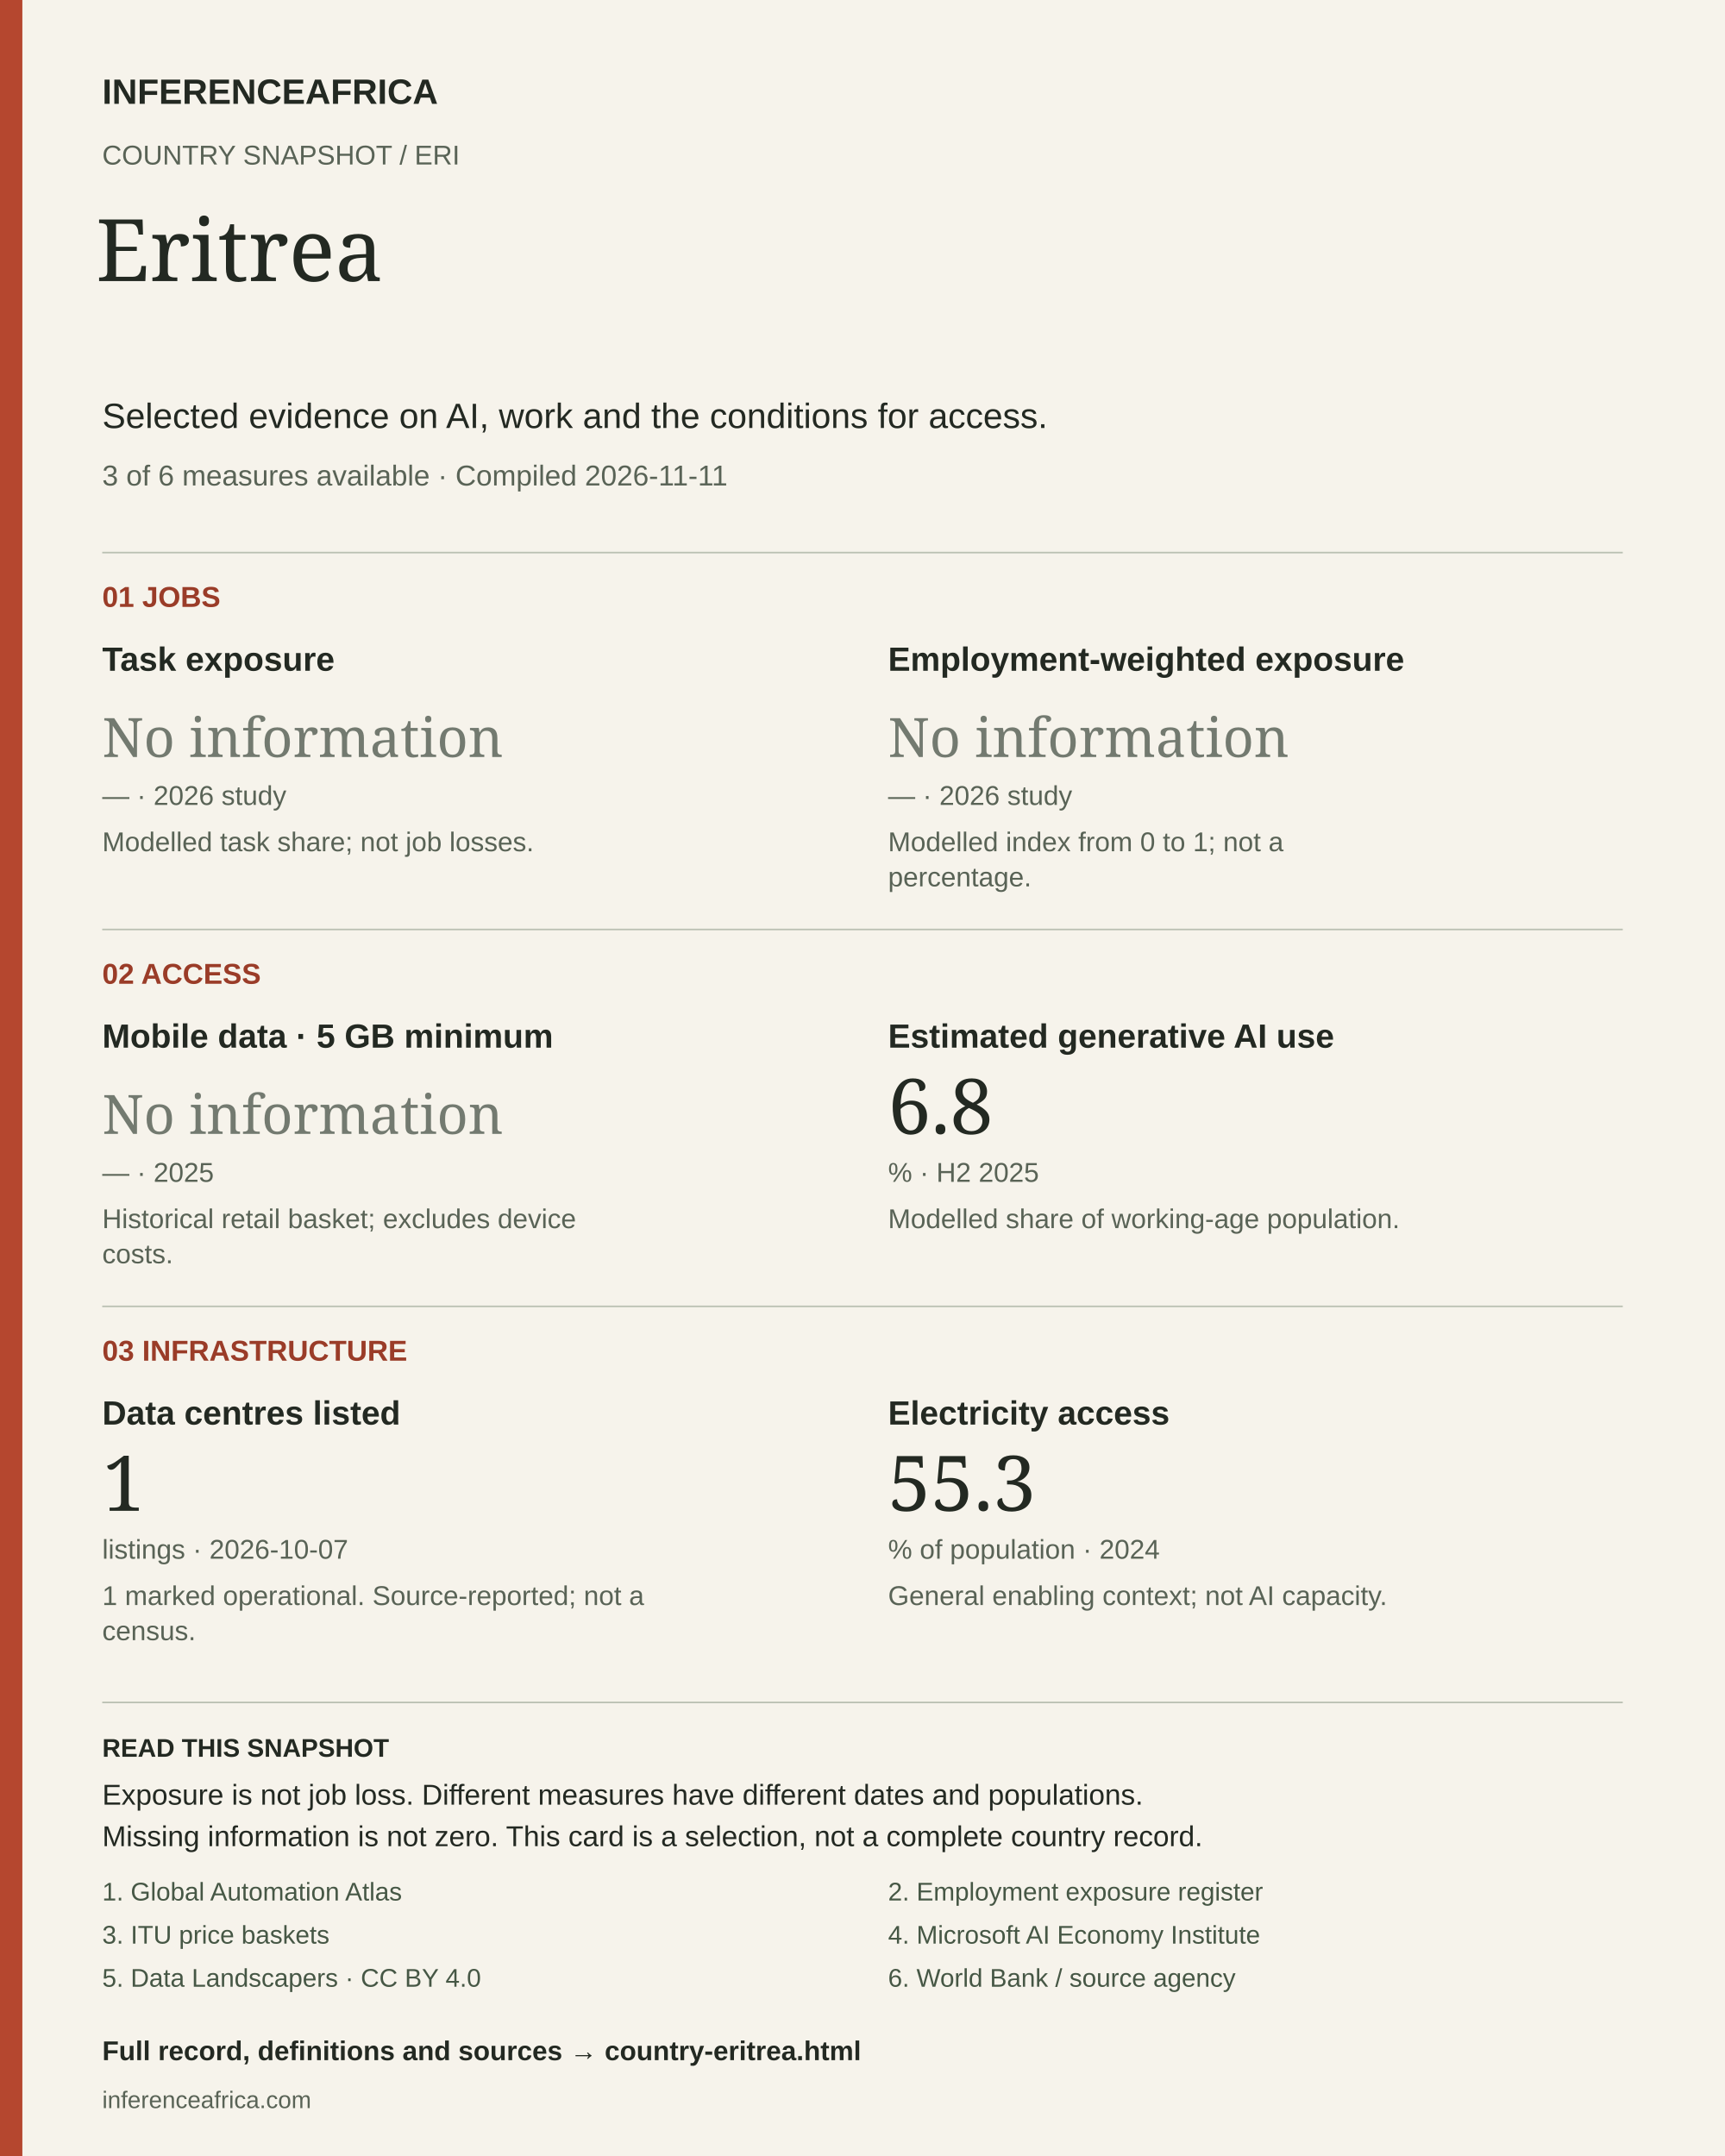
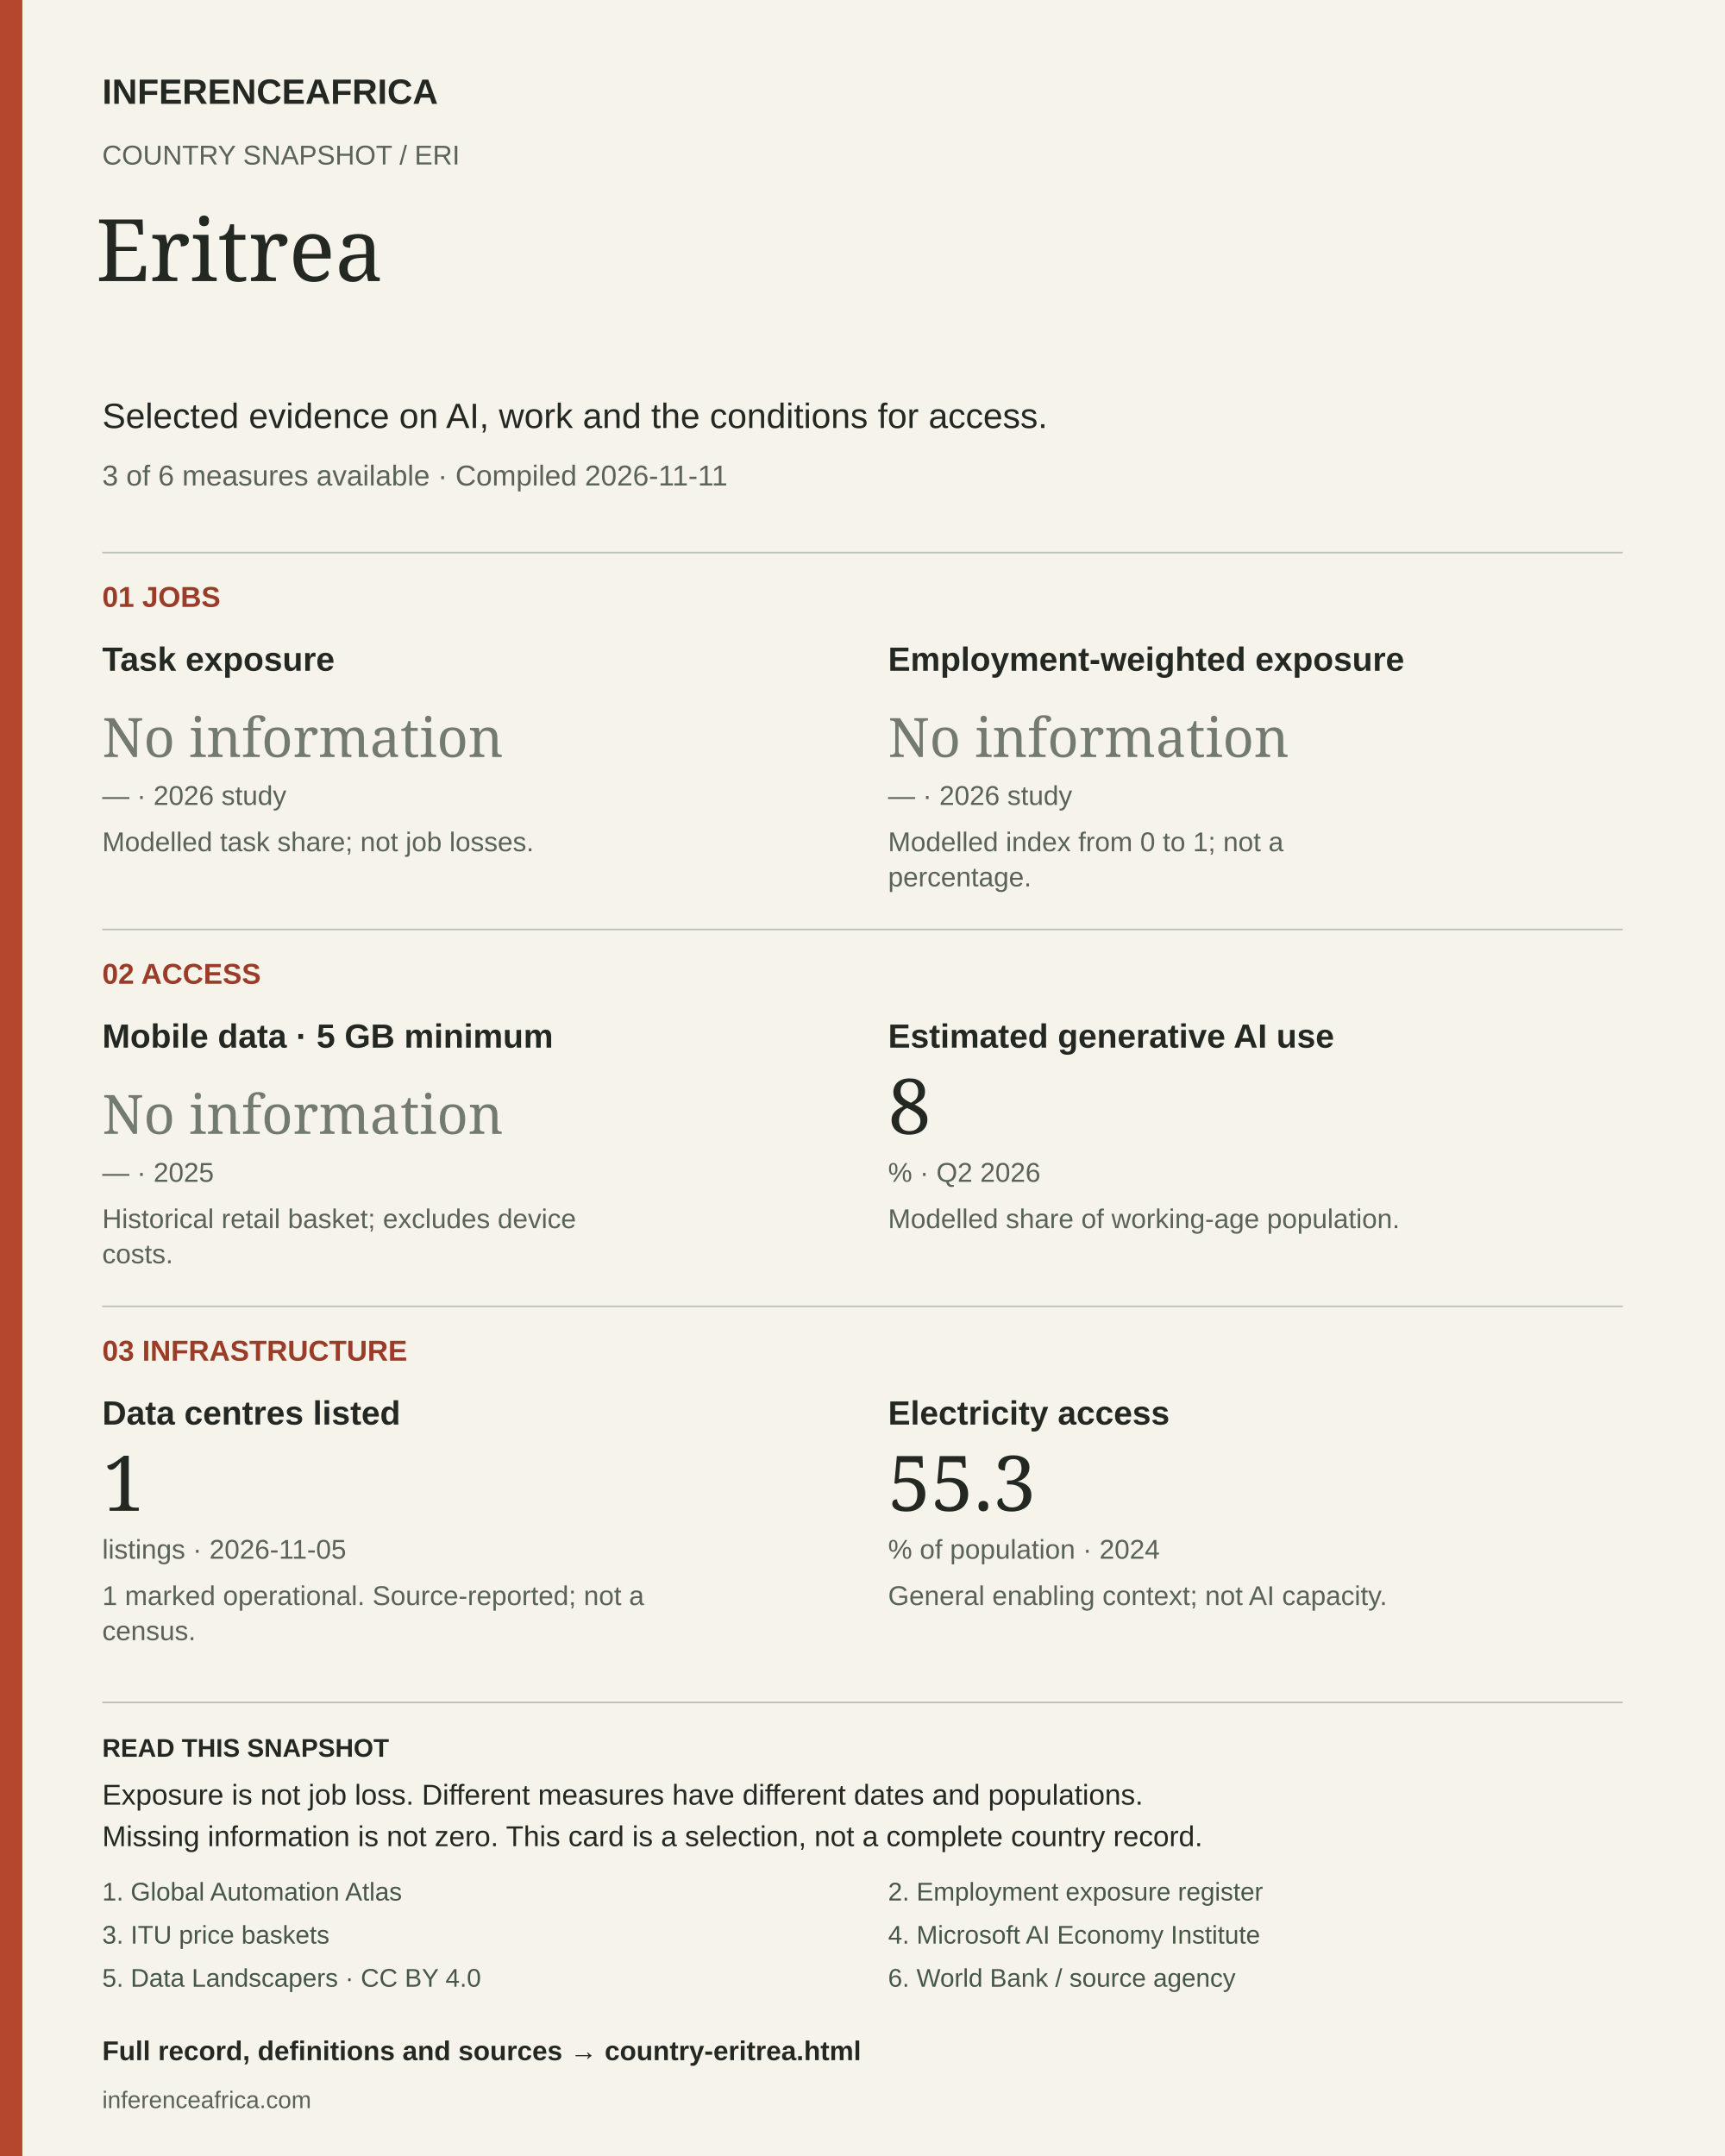
<svg xmlns="http://www.w3.org/2000/svg" width="1080" height="1350" viewBox="0 0 1080 1350" role="img" aria-labelledby="title desc">
  <rect width="1080" height="1350" fill="#f6f3eb" />
  <rect width="14" height="1350" fill="#b5472f" />
  <text x="64" y="65" font-size="22" fill="#232922" font-weight="700" font-family="Arial, sans-serif">INFERENCEAFRICA</text>
  <text x="64" y="103" font-size="17" fill="#596356" font-weight="400" font-family="Arial, sans-serif">COUNTRY SNAPSHOT  /  ERI</text>
  <text x="60" y="176" font-size="54" fill="#232922" font-weight="400" font-family="Georgia, serif">Eritrea</text>
  <text x="64" y="268" font-size="22" fill="#232922" font-weight="400" font-family="Arial, sans-serif">Selected evidence on AI, work and the conditions for access.</text>
  <text x="64" y="304" font-size="18" fill="#596356" font-weight="400" font-family="Arial, sans-serif">3 of 6 measures available  ·  Compiled 2026-11-11</text>
  <line x1="64" y1="346" x2="1016" y2="346" stroke="#bbc1b3" />
  <text x="64" y="380" font-size="18" fill="#9a3c28" font-weight="700" font-family="Arial, sans-serif">01  JOBS</text>
  <text x="64" y="420" font-size="21" fill="#232922" font-weight="700" font-family="Arial, sans-serif">Task exposure</text>
  <text x="64" y="474" font-size="34" fill="#737a70" font-weight="400" font-family="Georgia, serif">No information</text>
  <text x="64" y="504" font-size="17" fill="#596356" font-weight="400" font-family="Arial, sans-serif">—  ·  2026 study</text>
  <text x="64" y="533" font-size="17" fill="#596356" font-weight="400" font-family="Arial, sans-serif">Modelled task share; not job losses.</text>
  <text x="556" y="420" font-size="21" fill="#232922" font-weight="700" font-family="Arial, sans-serif">Employment-weighted exposure</text>
  <text x="556" y="474" font-size="34" fill="#737a70" font-weight="400" font-family="Georgia, serif">No information</text>
  <text x="556" y="504" font-size="17" fill="#596356" font-weight="400" font-family="Arial, sans-serif">—  ·  2026 study</text>
  <text x="556" y="533" font-size="17" fill="#596356" font-weight="400" font-family="Arial, sans-serif">Modelled index from 0 to 1; not a</text>
  <text x="556" y="555" font-size="17" fill="#596356" font-weight="400" font-family="Arial, sans-serif">percentage.</text>
  <line x1="64" y1="582" x2="1016" y2="582" stroke="#bbc1b3" />
  <text x="64" y="616" font-size="18" fill="#9a3c28" font-weight="700" font-family="Arial, sans-serif">02  ACCESS</text>
  <text x="64" y="656" font-size="21" fill="#232922" font-weight="700" font-family="Arial, sans-serif">Mobile data · 5 GB minimum</text>
  <text x="64" y="710" font-size="34" fill="#737a70" font-weight="400" font-family="Georgia, serif">No information</text>
  <text x="64" y="740" font-size="17" fill="#596356" font-weight="400" font-family="Arial, sans-serif">—  ·  2025</text>
  <text x="64" y="769" font-size="17" fill="#596356" font-weight="400" font-family="Arial, sans-serif">Historical retail basket; excludes device</text>
  <text x="64" y="791" font-size="17" fill="#596356" font-weight="400" font-family="Arial, sans-serif">costs.</text>
  <text x="556" y="656" font-size="21" fill="#232922" font-weight="700" font-family="Arial, sans-serif">Estimated generative AI use</text>
-   <text x="556" y="710" font-size="48" fill="#232922" font-weight="400" font-family="Georgia, serif">6.8</text>
-   <text x="556" y="740" font-size="17" fill="#596356" font-weight="400" font-family="Arial, sans-serif">%  ·  H2 2025</text>
+   <text x="556" y="710" font-size="48" fill="#232922" font-weight="400" font-family="Georgia, serif">8</text>
+   <text x="556" y="740" font-size="17" fill="#596356" font-weight="400" font-family="Arial, sans-serif">%  ·  Q2 2026</text>
  <text x="556" y="769" font-size="17" fill="#596356" font-weight="400" font-family="Arial, sans-serif">Modelled share of working-age population.</text>
  <line x1="64" y1="818" x2="1016" y2="818" stroke="#bbc1b3" />
  <text x="64" y="852" font-size="18" fill="#9a3c28" font-weight="700" font-family="Arial, sans-serif">03  INFRASTRUCTURE</text>
  <text x="64" y="892" font-size="21" fill="#232922" font-weight="700" font-family="Arial, sans-serif">Data centres listed</text>
  <text x="64" y="946" font-size="48" fill="#232922" font-weight="400" font-family="Georgia, serif">1</text>
-   <text x="64" y="976" font-size="17" fill="#596356" font-weight="400" font-family="Arial, sans-serif">listings  ·  2026-10-07</text>
+   <text x="64" y="976" font-size="17" fill="#596356" font-weight="400" font-family="Arial, sans-serif">listings  ·  2026-11-05</text>
  <text x="64" y="1005" font-size="17" fill="#596356" font-weight="400" font-family="Arial, sans-serif">1 marked operational. Source-reported; not a</text>
  <text x="64" y="1027" font-size="17" fill="#596356" font-weight="400" font-family="Arial, sans-serif">census.</text>
  <text x="556" y="892" font-size="21" fill="#232922" font-weight="700" font-family="Arial, sans-serif">Electricity access</text>
  <text x="556" y="946" font-size="48" fill="#232922" font-weight="400" font-family="Georgia, serif">55.3</text>
  <text x="556" y="976" font-size="17" fill="#596356" font-weight="400" font-family="Arial, sans-serif">% of population  ·  2024</text>
  <text x="556" y="1005" font-size="17" fill="#596356" font-weight="400" font-family="Arial, sans-serif">General enabling context; not AI capacity.</text>
  <line x1="64" y1="1066" x2="1016" y2="1066" stroke="#bbc1b3" />
  <text x="64" y="1100" font-size="16" fill="#232922" font-weight="700" font-family="Arial, sans-serif">READ THIS SNAPSHOT</text>
  <text x="64" y="1130" font-size="18" fill="#232922" font-weight="400" font-family="Arial, sans-serif">Exposure is not job loss. Different measures have different dates and populations.</text>
  <text x="64" y="1156" font-size="18" fill="#232922" font-weight="400" font-family="Arial, sans-serif">Missing information is not zero. This card is a selection, not a complete country record.</text>
  <a href="https://inferenceafrica.com/data/jobs-atlas-exposure.csv">
    <text x="64" y="1190" font-size="16" fill="#465745" font-weight="400" font-family="Arial, sans-serif">1. Global Automation Atlas</text>
  </a>
  <a href="https://inferenceafrica.com/data/jobs-exposure.csv">
    <text x="556" y="1190" font-size="16" fill="#465745" font-weight="400" font-family="Arial, sans-serif">2. Employment exposure register</text>
  </a>
  <a href="https://www.itu.int/en/ITU-D/Statistics/Documents/ICT_Prices/ITU_ICTPriceBaskets_2008-2025.xlsx">
    <text x="64" y="1217" font-size="16" fill="#465745" font-weight="400" font-family="Arial, sans-serif">3. ITU price baskets</text>
  </a>
-   <a href="https://www.microsoft.com/en-us/research/wp-content/uploads/2026/01/Microsoft-AI-Diffusion-Report-January-2026.pdf">
+   <a href="https://github.com/microsoft/ai-diffusion-report/blob/main/data/AI_Diffusion_Q22026_Update.csv">
    <text x="556" y="1217" font-size="16" fill="#465745" font-weight="400" font-family="Arial, sans-serif">4. Microsoft AI Economy Institute</text>
  </a>
  <a href="https://corpus.data-landscapers.io/datasets/data-centres/">
    <text x="64" y="1244" font-size="16" fill="#465745" font-weight="400" font-family="Arial, sans-serif">5. Data Landscapers · CC BY 4.0</text>
  </a>
  <a href="https://api.worldbank.org/v2/country/AGO;BDI;BEN;BFA;BWA;CAF;CIV;CMR;COD;COG;COM;CPV;DJI;DZA;EGY;ERI;ETH;GAB;GHA;GIN;GMB;GNB;GNQ;KEN;LBR;LBY;LSO;MAR;MDG;MLI;MOZ;MRT;MUS;MWI;NAM;NER;NGA;RWA;SDN;SEN;SLE;SOM;SSD;STP;SWZ;SYC;TCD;TGO;TUN;TZA;UGA;ZAF;ZMB;ZWE/indicator/EG.ELC.ACCS.ZS?format=json&amp;date=1960:2025&amp;per_page=20000">
    <text x="556" y="1244" font-size="16" fill="#465745" font-weight="400" font-family="Arial, sans-serif">6. World Bank / source agency</text>
  </a>
  <a href="https://inferenceafrica.com/country-eritrea.html">
    <text x="64" y="1290" font-size="17" fill="#232922" font-weight="700" font-family="Arial, sans-serif">Full record, definitions and sources → country-eritrea.html</text>
  </a>
  <text x="64" y="1320" font-size="15" fill="#596356" font-weight="400" font-family="Arial, sans-serif">inferenceafrica.com</text>
</svg>
